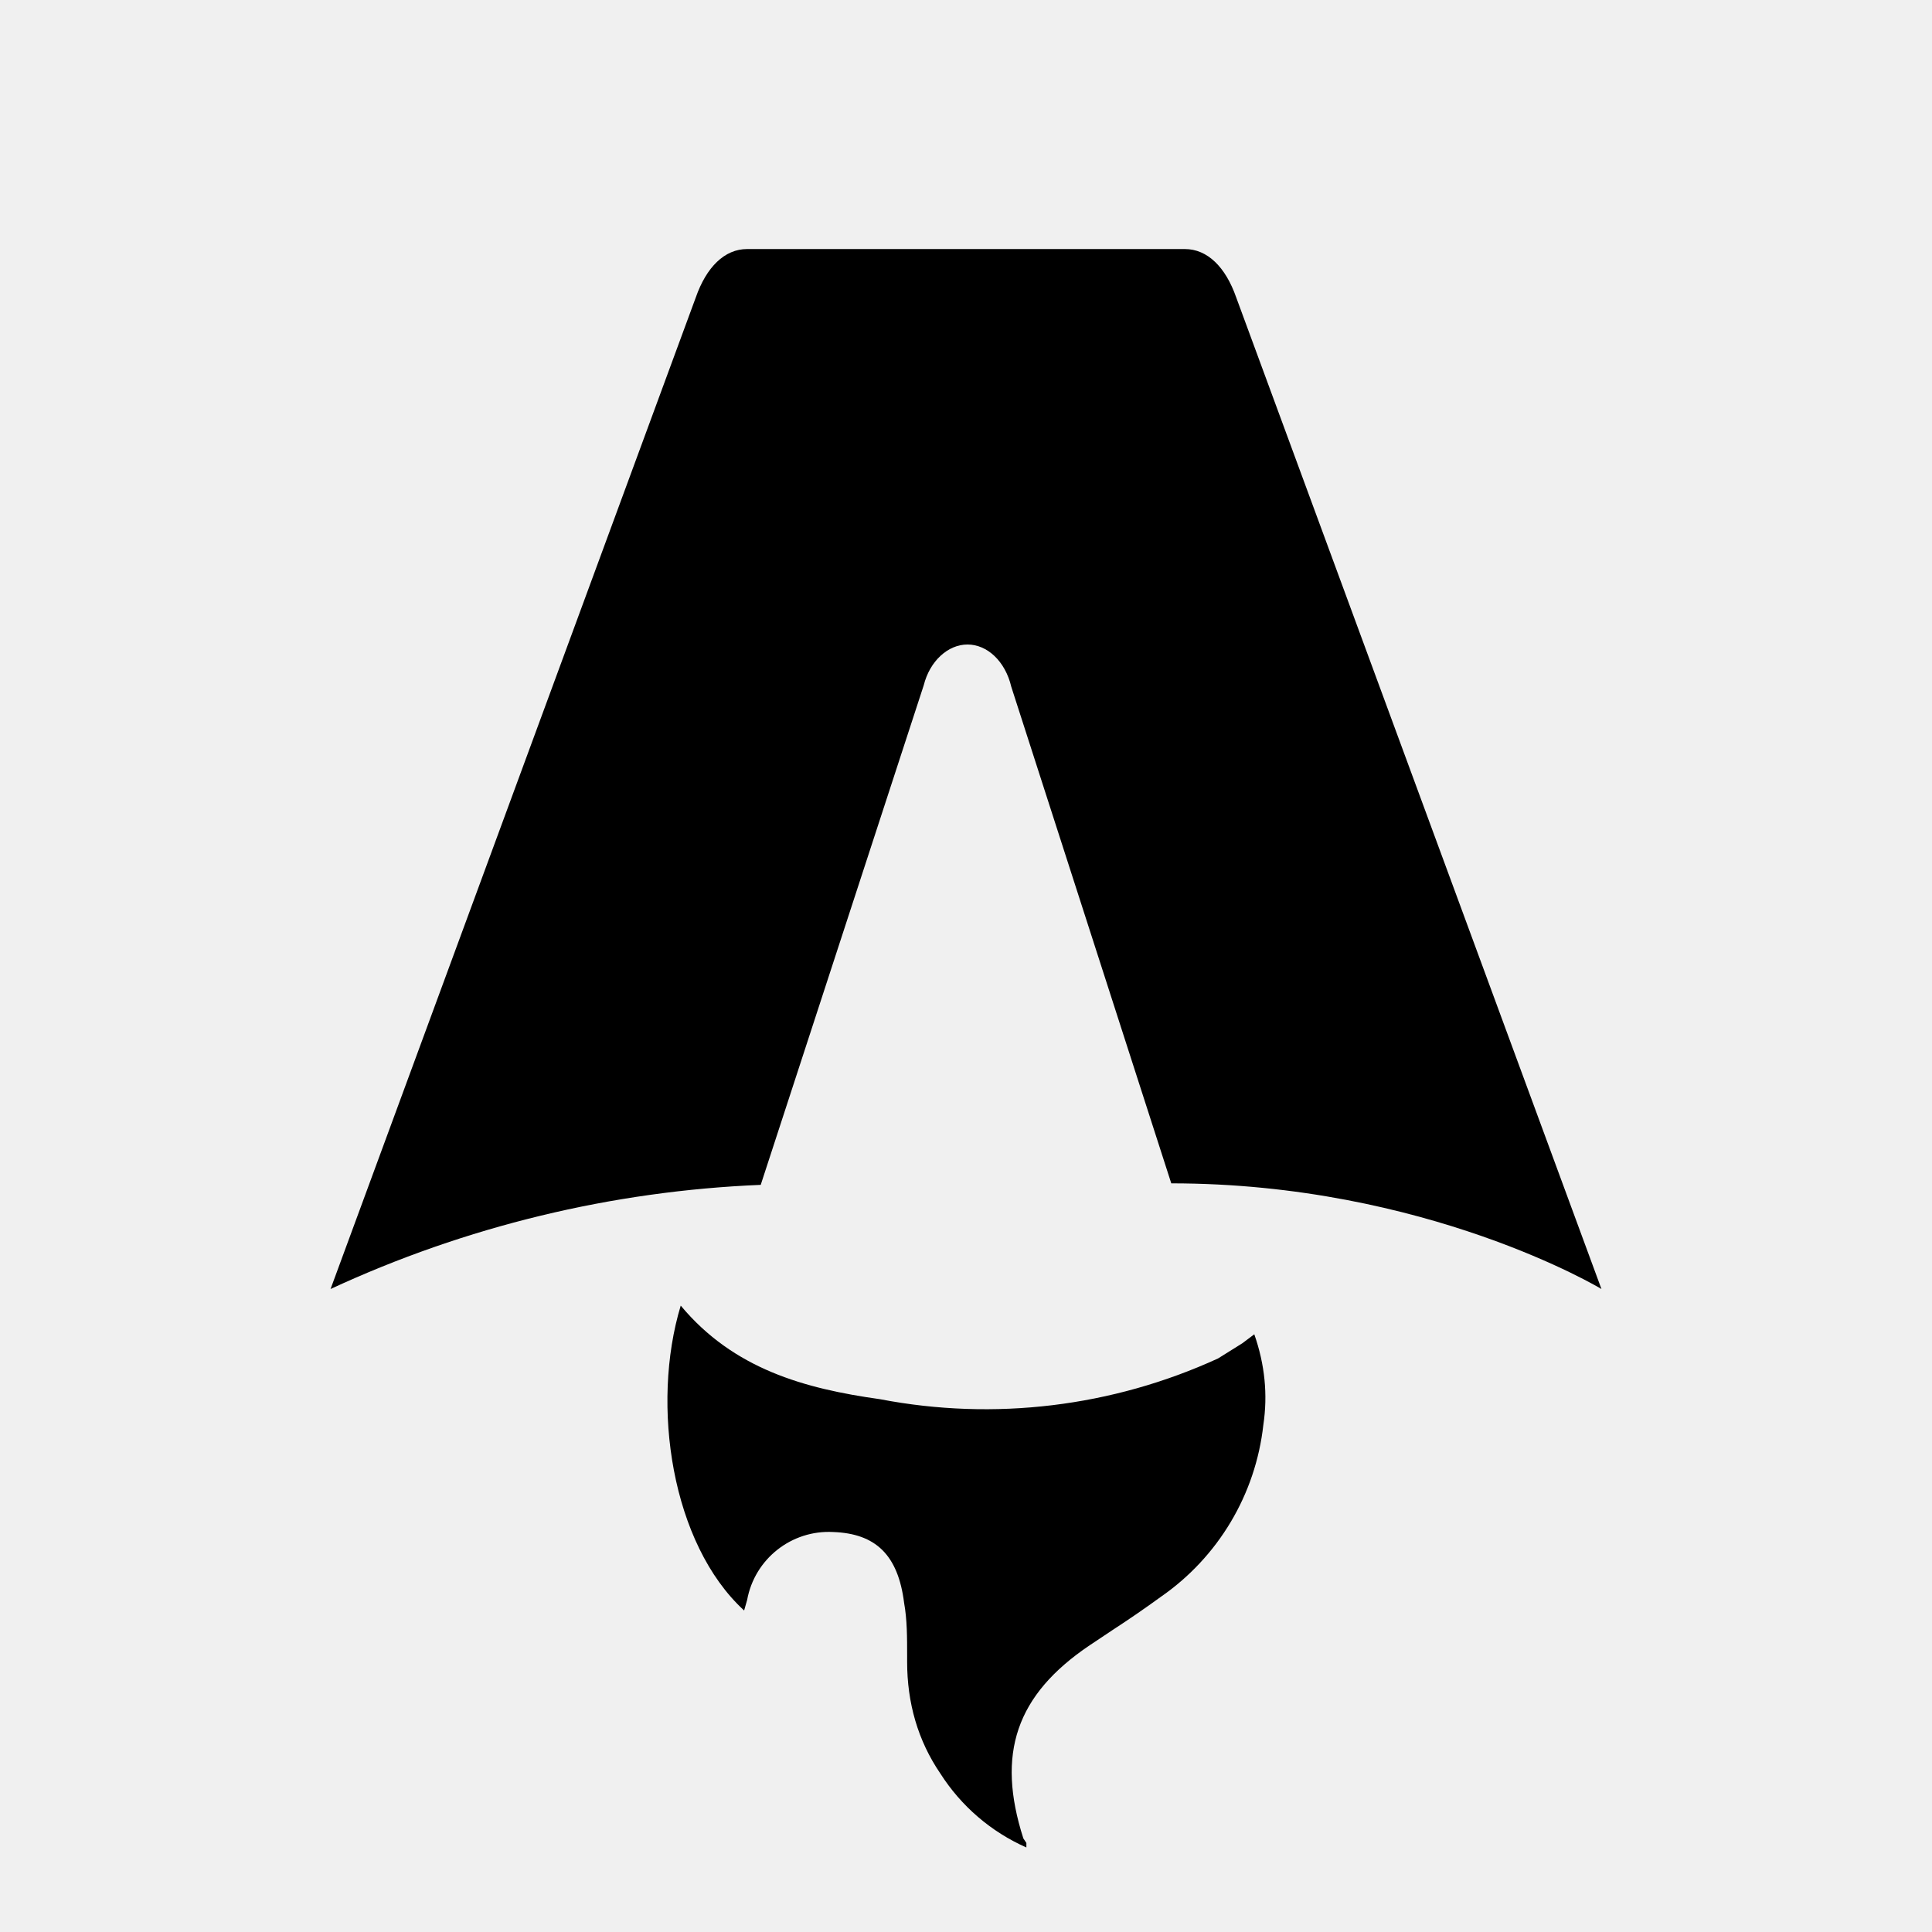
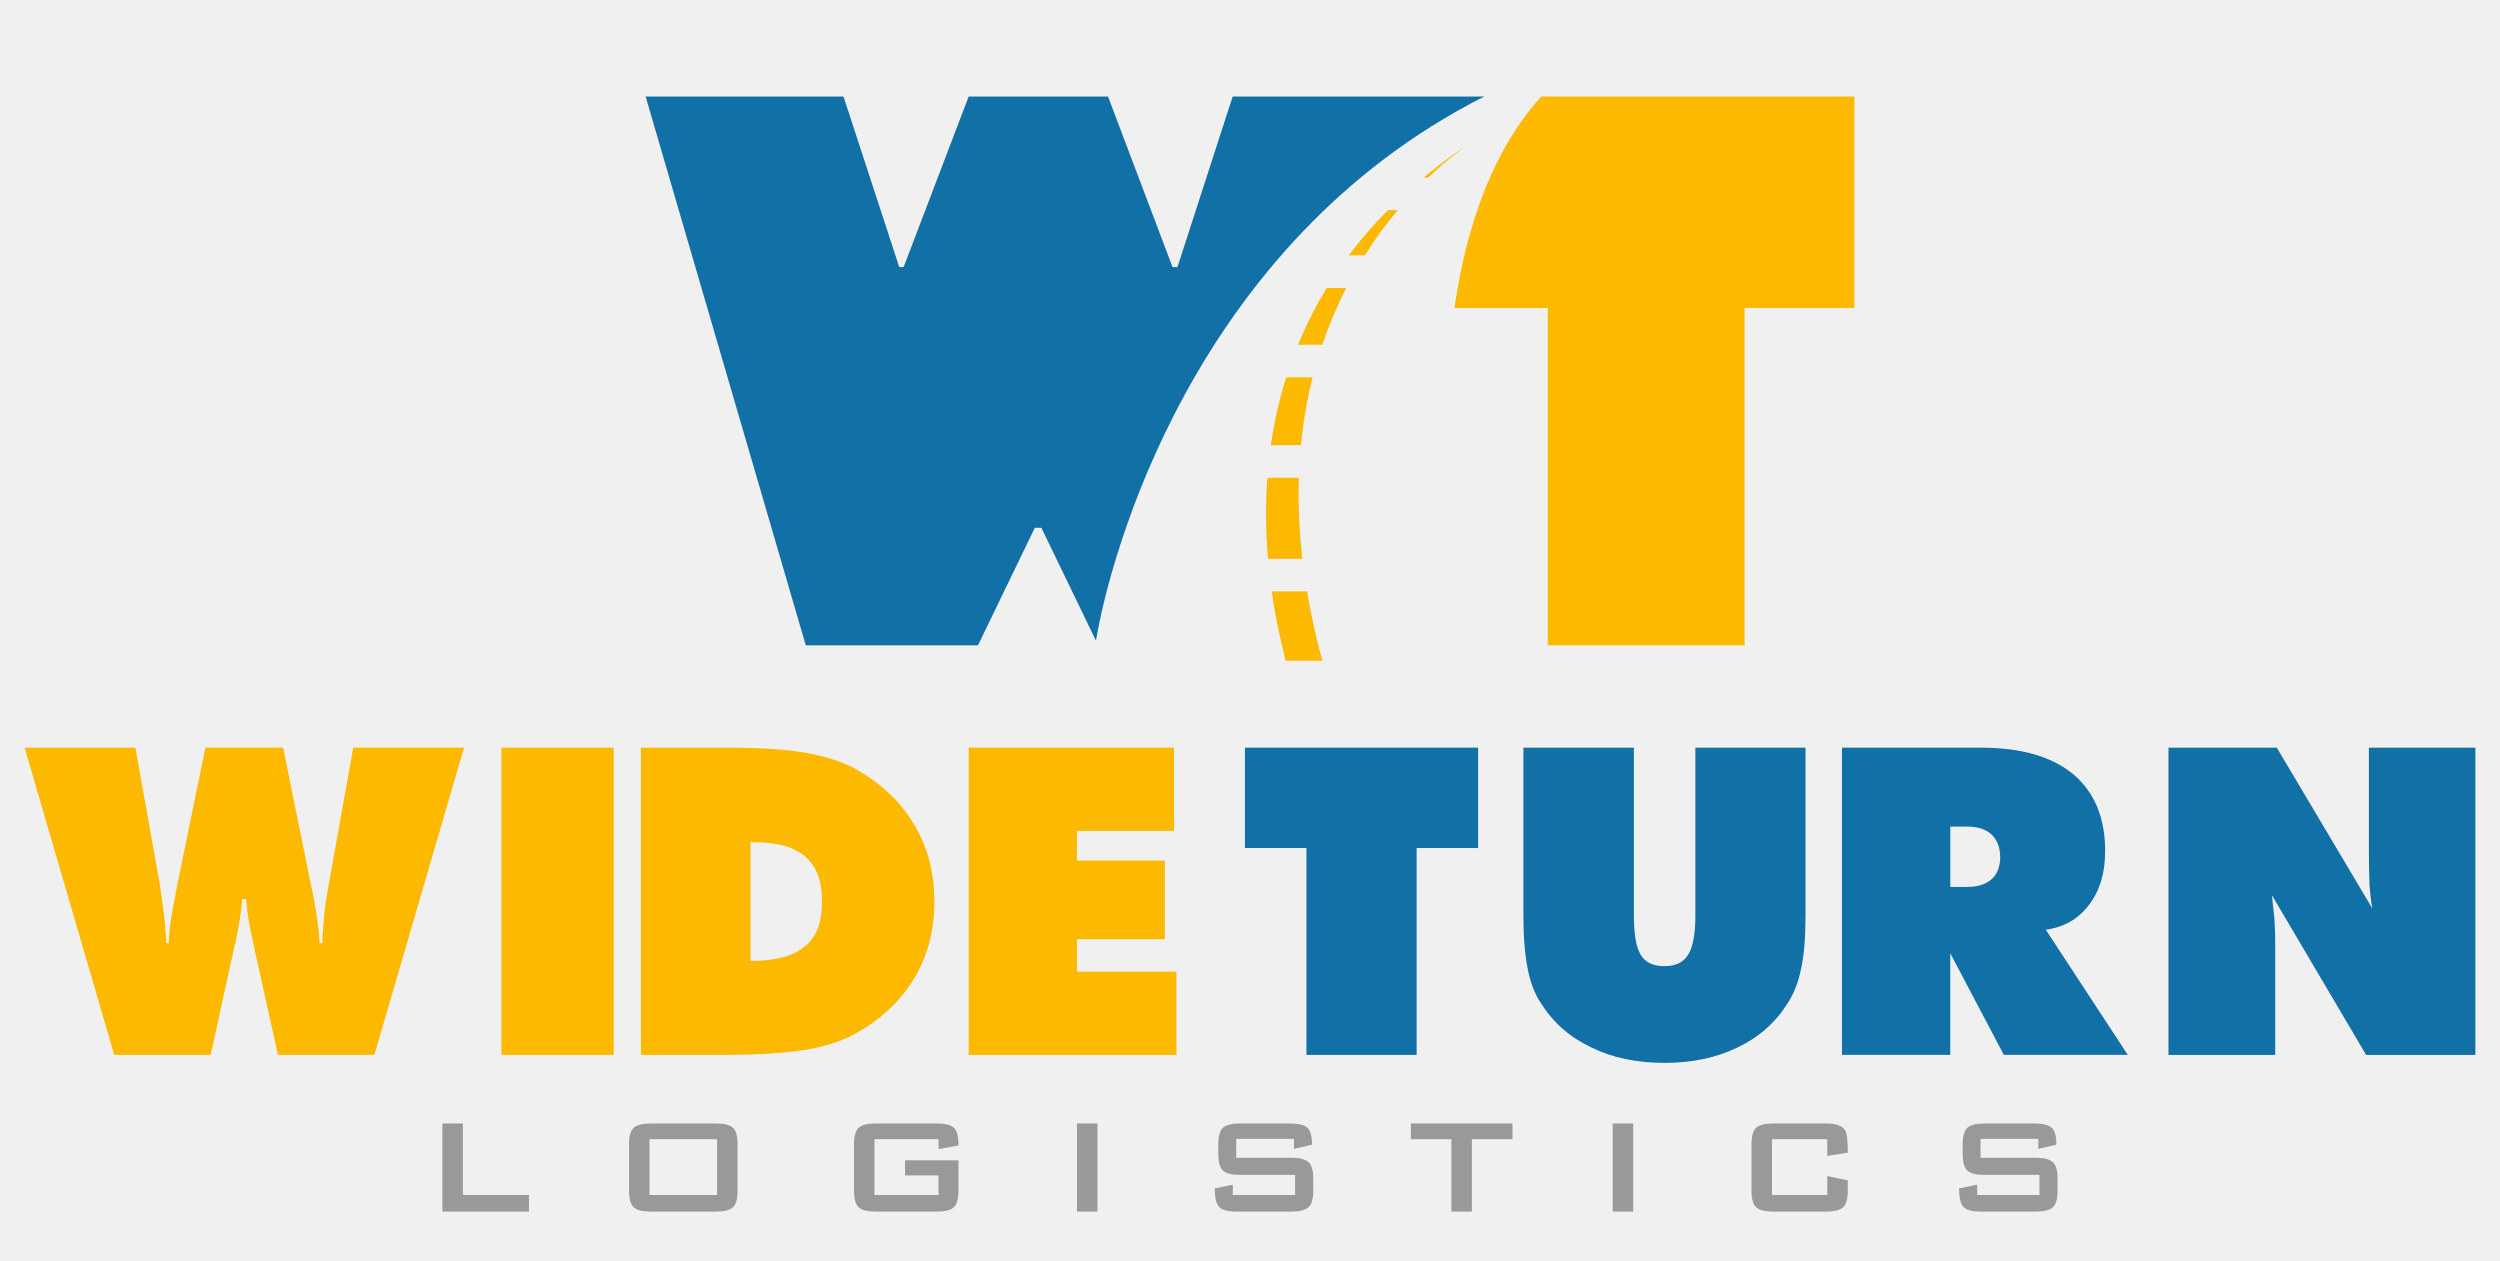
- <svg xmlns="http://www.w3.org/2000/svg" fill="none" viewBox="0 0 128 128">
-   <path d="M50.4 78.5a75.1 75.1 0 0 0-28.5 6.9l24.2-65.7c.7-2 1.9-3.2 3.4-3.2h29c1.5 0 2.7 1.2 3.4 3.2l24.2 65.7s-11.6-7-28.5-7L67 45.5c-.4-1.7-1.6-2.8-2.9-2.8-1.3 0-2.5 1.1-2.9 2.7L50.4 78.5Zm-1.1 28.2Zm-4.2-20.2c-2 6.6-.6 15.8 4.2 20.2a17.5 17.5 0 0 1 .2-.7 5.5 5.5 0 0 1 5.7-4.5c2.8.1 4.3 1.5 4.7 4.7.2 1.1.2 2.3.2 3.5v.4c0 2.7.7 5.2 2.2 7.4a13 13 0 0 0 5.7 4.9v-.3l-.2-.3c-1.8-5.6-.5-9.5 4.4-12.8l1.5-1a73 73 0 0 0 3.2-2.2 16 16 0 0 0 6.8-11.4c.3-2 .1-4-.6-6l-.8.6-1.6 1a37 37 0 0 1-22.4 2.7c-5-.7-9.7-2-13.2-6.2Z" />
-   <style>
-         path { fill: #000; }
-         @media (prefers-color-scheme: dark) {
-             path { fill: #FFF; }
-         }
+ <svg xmlns="http://www.w3.org/2000/svg" id="Layer_1" data-name="Layer 1" viewBox="0 0 800 403.26">
+   <defs>
+     <style>
+       .cls-1 {
+         fill: #1171a7;
+       }
+ 
+       .cls-2 {
+         fill: #fcb900;
+       }
+ 
+       .cls-3 {
+         fill: #999;
+       }
    </style>
+   </defs>
+   <g>
+     <path class="cls-2" d="m77.49,287.72c-.13,2.94-.85,7.61-2.15,14-.33.98-.52,1.76-.59,2.35l-7.34,33.49h-30.85L7.87,239.25h35.45l7.74,43.28c.26,1.96.52,3.8.78,5.53.26,1.73.49,3.38.68,4.94.33,2.81.55,5.75.69,8.81h.78c.07-3.92.78-9.04,2.15-15.37,0-.2.02-.42.05-.69.03-.26.08-.49.15-.69l9.4-45.83h24.87l9.3,45.93c.07.33.16.75.29,1.27,1.24,6.53,1.92,11.65,2.06,15.37h.88c0-1.7.2-4.63.59-8.81.39-3.59.91-7.08,1.57-10.48l7.74-43.28h35.45l-28.69,98.32h-30.85l-7.44-33.49-.49-2.45c-1.31-5.55-2.06-10.18-2.25-13.91h-1.27Z" />
+     <path class="cls-2" d="m160.44,337.57v-98.32h35.94v98.32h-35.94Z" />
+     <path class="cls-2" d="m205.09,337.57v-98.32h28.59c9.07,0,16.81.49,23.21,1.47,6.4,1.11,11.62,2.68,15.67,4.7,8.62,4.57,15.14,10.51,19.59,17.82,4.57,7.31,6.85,15.73,6.85,25.26s-2.25,17.76-6.76,25.07c-4.51,7.31-11.07,13.25-19.68,17.82-4.44,2.22-9.69,3.79-15.77,4.7-6.4.98-14.98,1.47-25.75,1.47h-25.95Zm35.06-30.06c7.97,0,13.77-1.57,17.43-4.7,3.65-2.94,5.48-7.7,5.48-14.3s-1.76-11.16-5.29-14.3c-3.46-3.13-8.85-4.7-16.16-4.7h-1.47v37.99Z" />
+     <path class="cls-2" d="m309.97,337.57v-98.32h65.71v26.63h-31.04v9.5h28.1v25.17h-28.1v10.38h31.83v26.64h-66.49Z" />
+     <path class="cls-1" d="m418.06,337.57v-66.2h-19.68v-32.12h74.62v32.12h-19.68v66.2h-35.25Z" />
+     <path class="cls-1" d="m487.49,292.52v-53.27h35.35v53.56c0,6.2.75,10.48,2.25,12.83,1.43,2.35,3.95,3.53,7.54,3.53s6.04-1.21,7.54-3.62c1.57-2.41,2.35-6.66,2.35-12.73v-53.56h35.25v53.27c0,7.31-.46,13.06-1.37,17.23-.91,4.57-2.39,8.36-4.41,11.36-3.92,6.2-9.27,10.9-16.06,14.1-6.72,3.27-14.49,4.9-23.3,4.9s-16.71-1.63-23.31-4.9c-6.85-3.2-12.24-7.9-16.16-14.1-2.02-3-3.46-6.72-4.31-11.16-.92-4.63-1.37-10.44-1.37-17.43Z" />
+     <path class="cls-1" d="m589.43,337.57v-98.32h44.46c12.86,0,22.72,2.84,29.57,8.52,6.79,5.75,10.19,13.94,10.19,24.58,0,6.99-1.73,12.73-5.19,17.23-3.39,4.5-8,7.15-13.81,7.93l26.24,40.05h-39.66l-17.14-32.51v32.51h-34.67Zm34.67-73.05v19.29h5.48c3.26,0,5.84-.82,7.74-2.45,1.83-1.7,2.74-4.05,2.74-7.05s-.91-5.48-2.74-7.25c-1.83-1.7-4.41-2.55-7.74-2.55h-5.48Z" />
+     <path class="cls-1" d="m693.91,337.57v-98.32h34.66l30.55,51.41c-.39-2.22-.69-4.73-.88-7.54-.13-3.79-.2-7.41-.2-10.87v-33h34.08v98.32h-34.96l-30.16-51.12c.33,2.94.59,5.32.78,7.15.2,2.55.29,5.35.29,8.42v35.55h-34.17Z" />
+   </g>
+   <g>
+     <path class="cls-3" d="m169.27,387.7h-27.7v-28.19h6.56v22.89h21.14v5.3Z" />
+     <path class="cls-3" d="m236.03,381.04c0,2.62-.5,4.39-1.5,5.3-1,.91-2.83,1.37-5.49,1.37h-20.76c-2.66,0-4.49-.45-5.49-1.37-1-.91-1.5-2.68-1.5-5.3v-14.86c0-2.62.5-4.39,1.5-5.3,1-.91,2.83-1.37,5.49-1.37h20.76c2.66,0,4.49.46,5.49,1.37,1,.91,1.5,2.68,1.5,5.3v14.86Zm-6.56,1.37v-17.86h-21.63v17.86h21.63Z" />
+     <path class="cls-3" d="m306.72,381.04c0,2.62-.5,4.39-1.5,5.3-1,.91-2.83,1.37-5.49,1.37h-19.45c-2.66,0-4.49-.45-5.49-1.37-1-.91-1.5-2.68-1.5-5.3v-14.86c0-2.62.5-4.39,1.5-5.3,1-.91,2.83-1.37,5.49-1.37h19.45c2.8,0,4.67.48,5.6,1.45.93.97,1.39,2.83,1.39,5.6l-6.39,1.15v-3.17h-20.49v17.86h20.49v-6.28h-10.71v-4.81h17.1v9.72Z" />
+     <path class="cls-3" d="m351.19,387.7h-6.56v-28.19h6.56v28.19Z" />
+     <path class="cls-3" d="m420.24,381.04c0,2.62-.51,4.39-1.53,5.3-1.02.91-2.86,1.37-5.52,1.37h-17.43c-2.88,0-4.77-.51-5.68-1.53-.91-1.02-1.37-2.99-1.37-5.9l5.79-1.2v3.33h19.94v-6.45h-17.59c-2.66,0-4.49-.45-5.49-1.37-1-.91-1.5-2.68-1.5-5.3v-3.11c0-2.62.5-4.39,1.5-5.3,1-.91,2.83-1.37,5.49-1.37h16.01c2.69,0,4.53.46,5.52,1.39s1.47,2.72,1.47,5.38l-5.79,1.37v-3.22h-18.47v6.06h17.59c2.66,0,4.5.46,5.52,1.37,1.02.91,1.53,2.68,1.53,5.3v3.88Z" />
+     <path class="cls-3" d="m484,364.54h-13v23.16h-6.56v-23.16h-12.95v-5.03h32.51v5.03Z" />
+     <path class="cls-3" d="m522.62,387.7h-6.56v-28.19h6.56v28.19Z" />
+     <path class="cls-3" d="m591.29,381.04c0,2.62-.5,4.39-1.5,5.3-1,.91-2.83,1.37-5.49,1.37h-16.83c-2.66,0-4.49-.45-5.49-1.37-1-.91-1.5-2.68-1.5-5.3v-14.86c0-2.62.5-4.39,1.5-5.3,1-.91,2.83-1.37,5.49-1.37h16.83c3.35,0,5.43.78,6.23,2.35.51.91.76,3.24.76,6.99l-6.56,1.04v-5.35h-17.7v17.86h17.7v-6.06l6.56,1.37v3.33Z" />
+     <path class="cls-3" d="m658.43,381.04c0,2.62-.51,4.39-1.53,5.3-1.02.91-2.86,1.37-5.52,1.37h-17.43c-2.88,0-4.77-.51-5.68-1.53-.91-1.02-1.37-2.99-1.37-5.9l5.79-1.2v3.33h19.94v-6.45h-17.59c-2.66,0-4.49-.45-5.49-1.37-1-.91-1.5-2.68-1.5-5.3v-3.11c0-2.62.5-4.39,1.5-5.3,1-.91,2.83-1.37,5.49-1.37h16.01c2.69,0,4.53.46,5.52,1.39s1.47,2.72,1.47,5.38l-5.79,1.37v-3.22h-18.47v6.06h17.59c2.66,0,4.5.46,5.52,1.37,1.02.91,1.53,2.68,1.53,5.3v3.88Z" />
+   </g>
+   <g>
+     <path class="cls-1" d="m474.94,30.9h-80.49l-17.67,54.57h-1.57l-20.64-54.57h-44.6l-20.81,54.57h-1.4l-17.84-54.57h-63.32l51.25,175.61h55.1l18.19-37.61h2.1l17.47,36.11c4.39-26.54,30.8-126.87,124.24-174.12Z" />
+     <g>
+       <path class="cls-2" d="m493.17,30.9c-10.82,11.92-22.72,32.57-27.74,67.69h29.85v107.92h62.97v-107.92h35.16V30.9h-100.23Z" />
+       <path class="cls-2" d="m472.36,44.5c-.22.14-.67.43-1.29.84-.16.11-.32.22-.5.34.17-.11.33-.22.5-.33.43-.28.85-.57,1.29-.86Z" />
+       <path class="cls-2" d="m418.25,189.24h-11.31c.58,4.09,1.26,7.88,1.96,11.3.86,4.2,1.74,7.86,2.52,10.87,0,0,0,0,0,0h11.72s0,0,0,0c-2.1-7.69-3.7-15.07-4.89-22.17Z" />
+       <path class="cls-2" d="m415.36,110.32h7.77c2.23-6.59,4.83-12.64,7.66-18.18h-6.23c-3.67,6.02-6.7,12.1-9.19,18.18Z" />
+       <path class="cls-2" d="m420.05,120.75h-8.47c-2.31,7.35-3.89,14.63-4.91,21.7h9.63c.75-7.73,2.04-14.96,3.75-21.7Z" />
+       <path class="cls-2" d="m415.63,152.89h-10.08c-.67,9.22-.47,17.97.2,25.92h11.02c-1.05-9.15-1.4-17.79-1.14-25.92Z" />
+       <path class="cls-2" d="m455.54,56.8h1.5c5.95-5.68,10.92-9.33,13.53-11.11-5.43,3.59-10.43,7.3-15.03,11.11Z" />
+       <path class="cls-2" d="m431.62,81.7h5.1c3.44-5.45,7.03-10.27,10.56-14.47h-3.16c-4.67,4.73-8.82,9.57-12.5,14.47Z" />
+     </g>
+   </g>
</svg>
